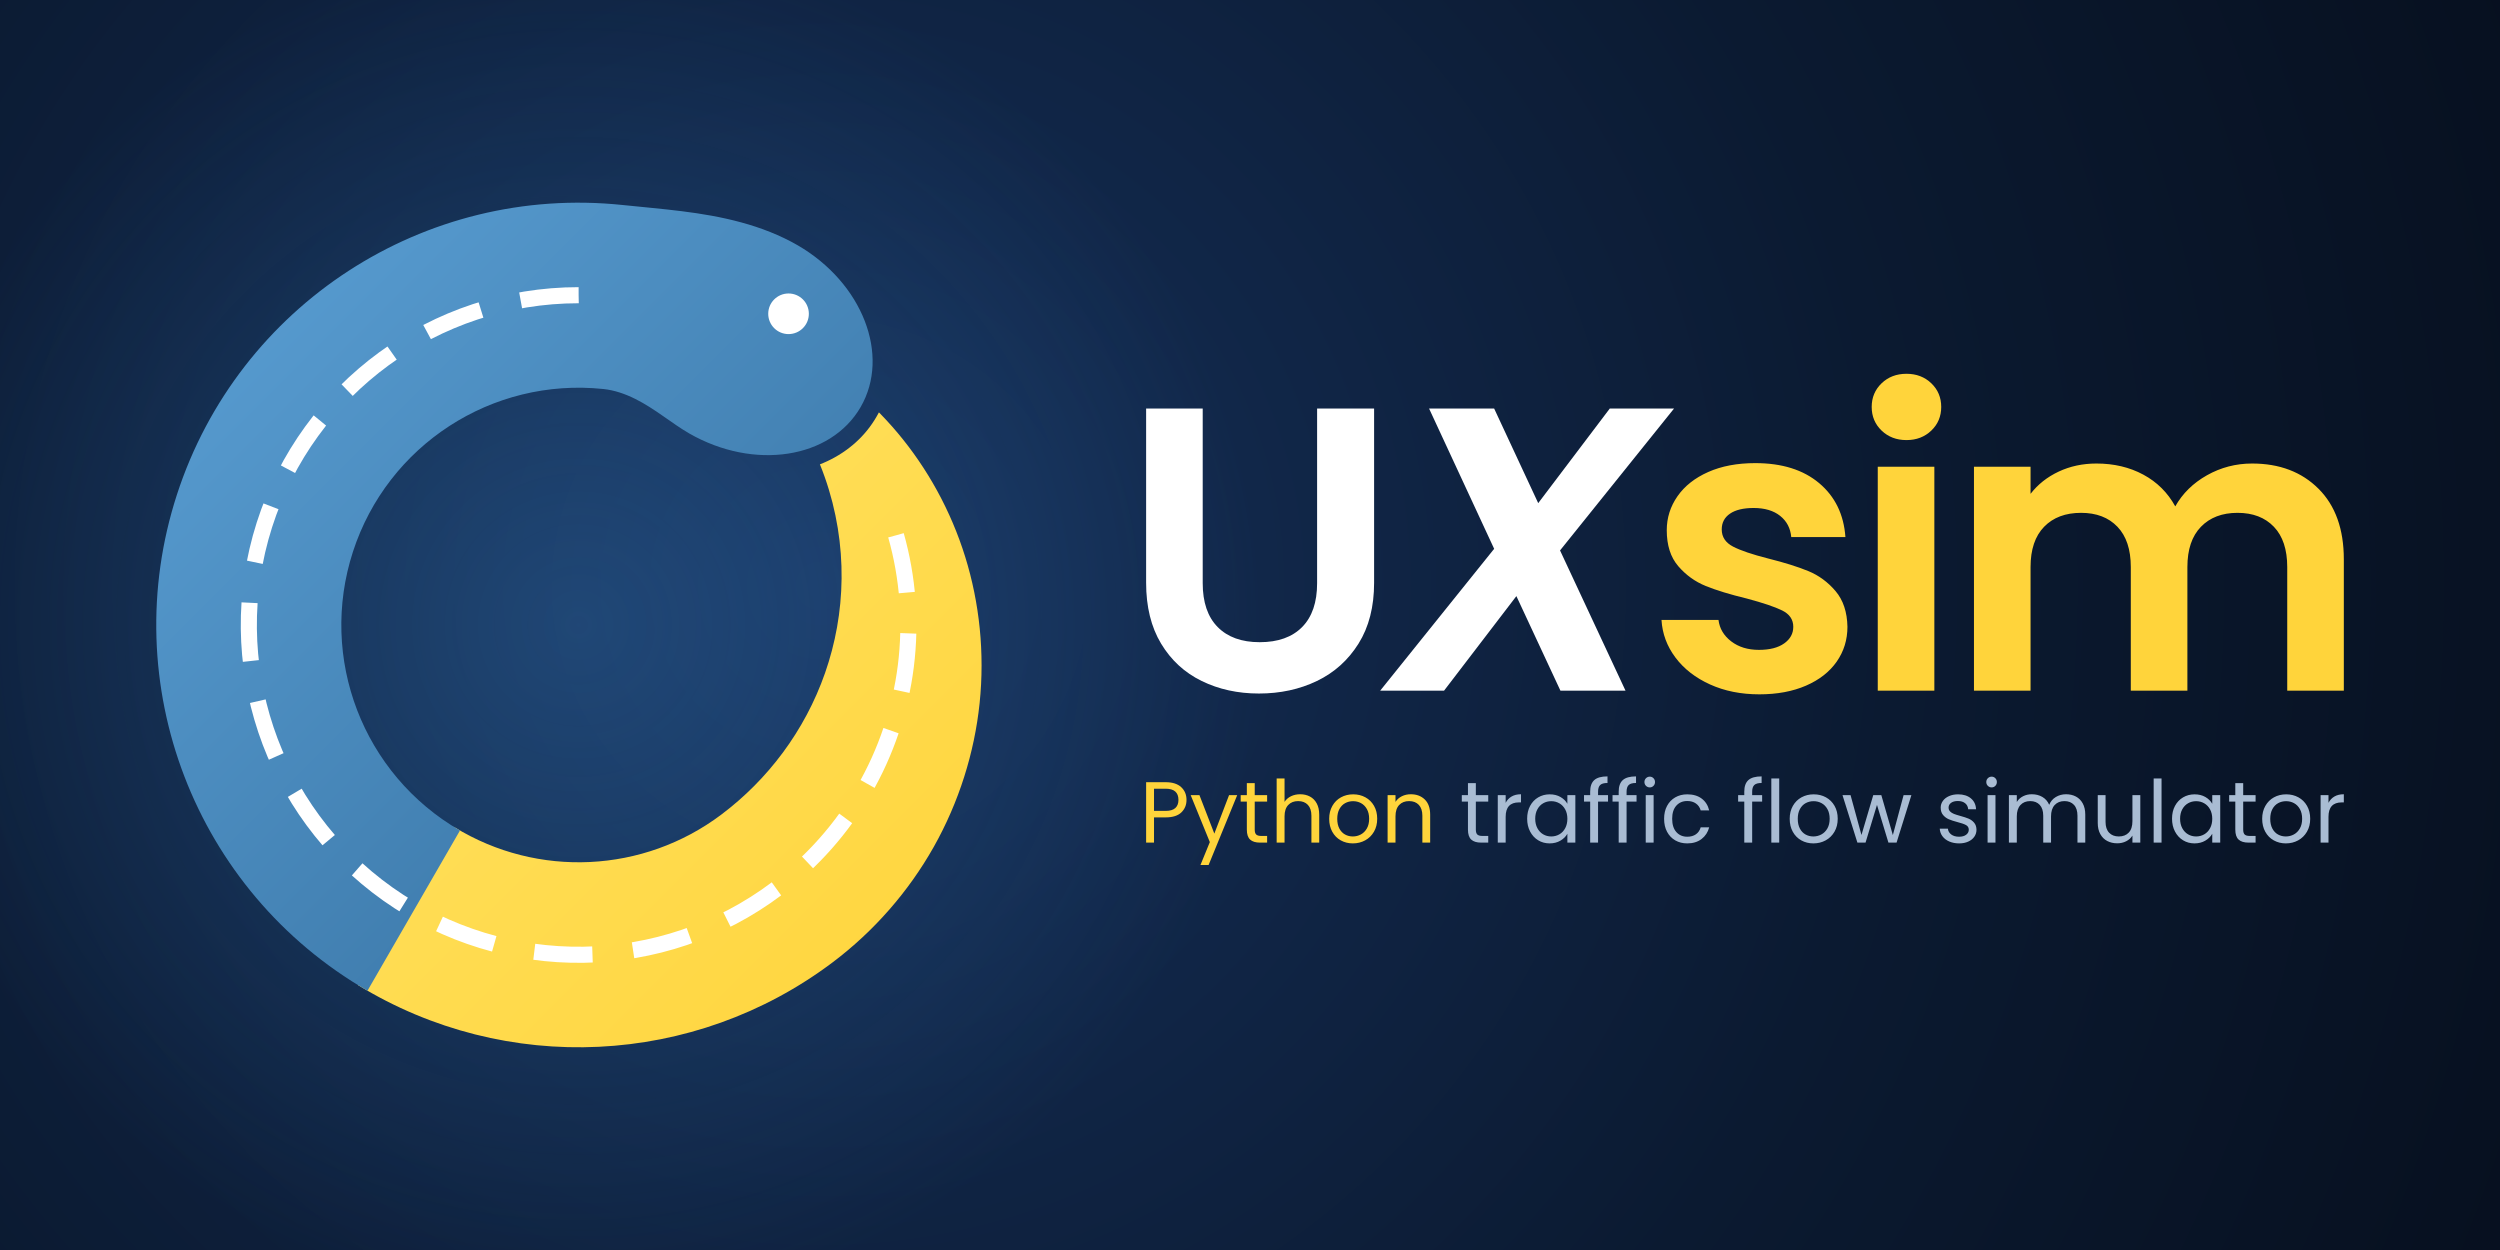
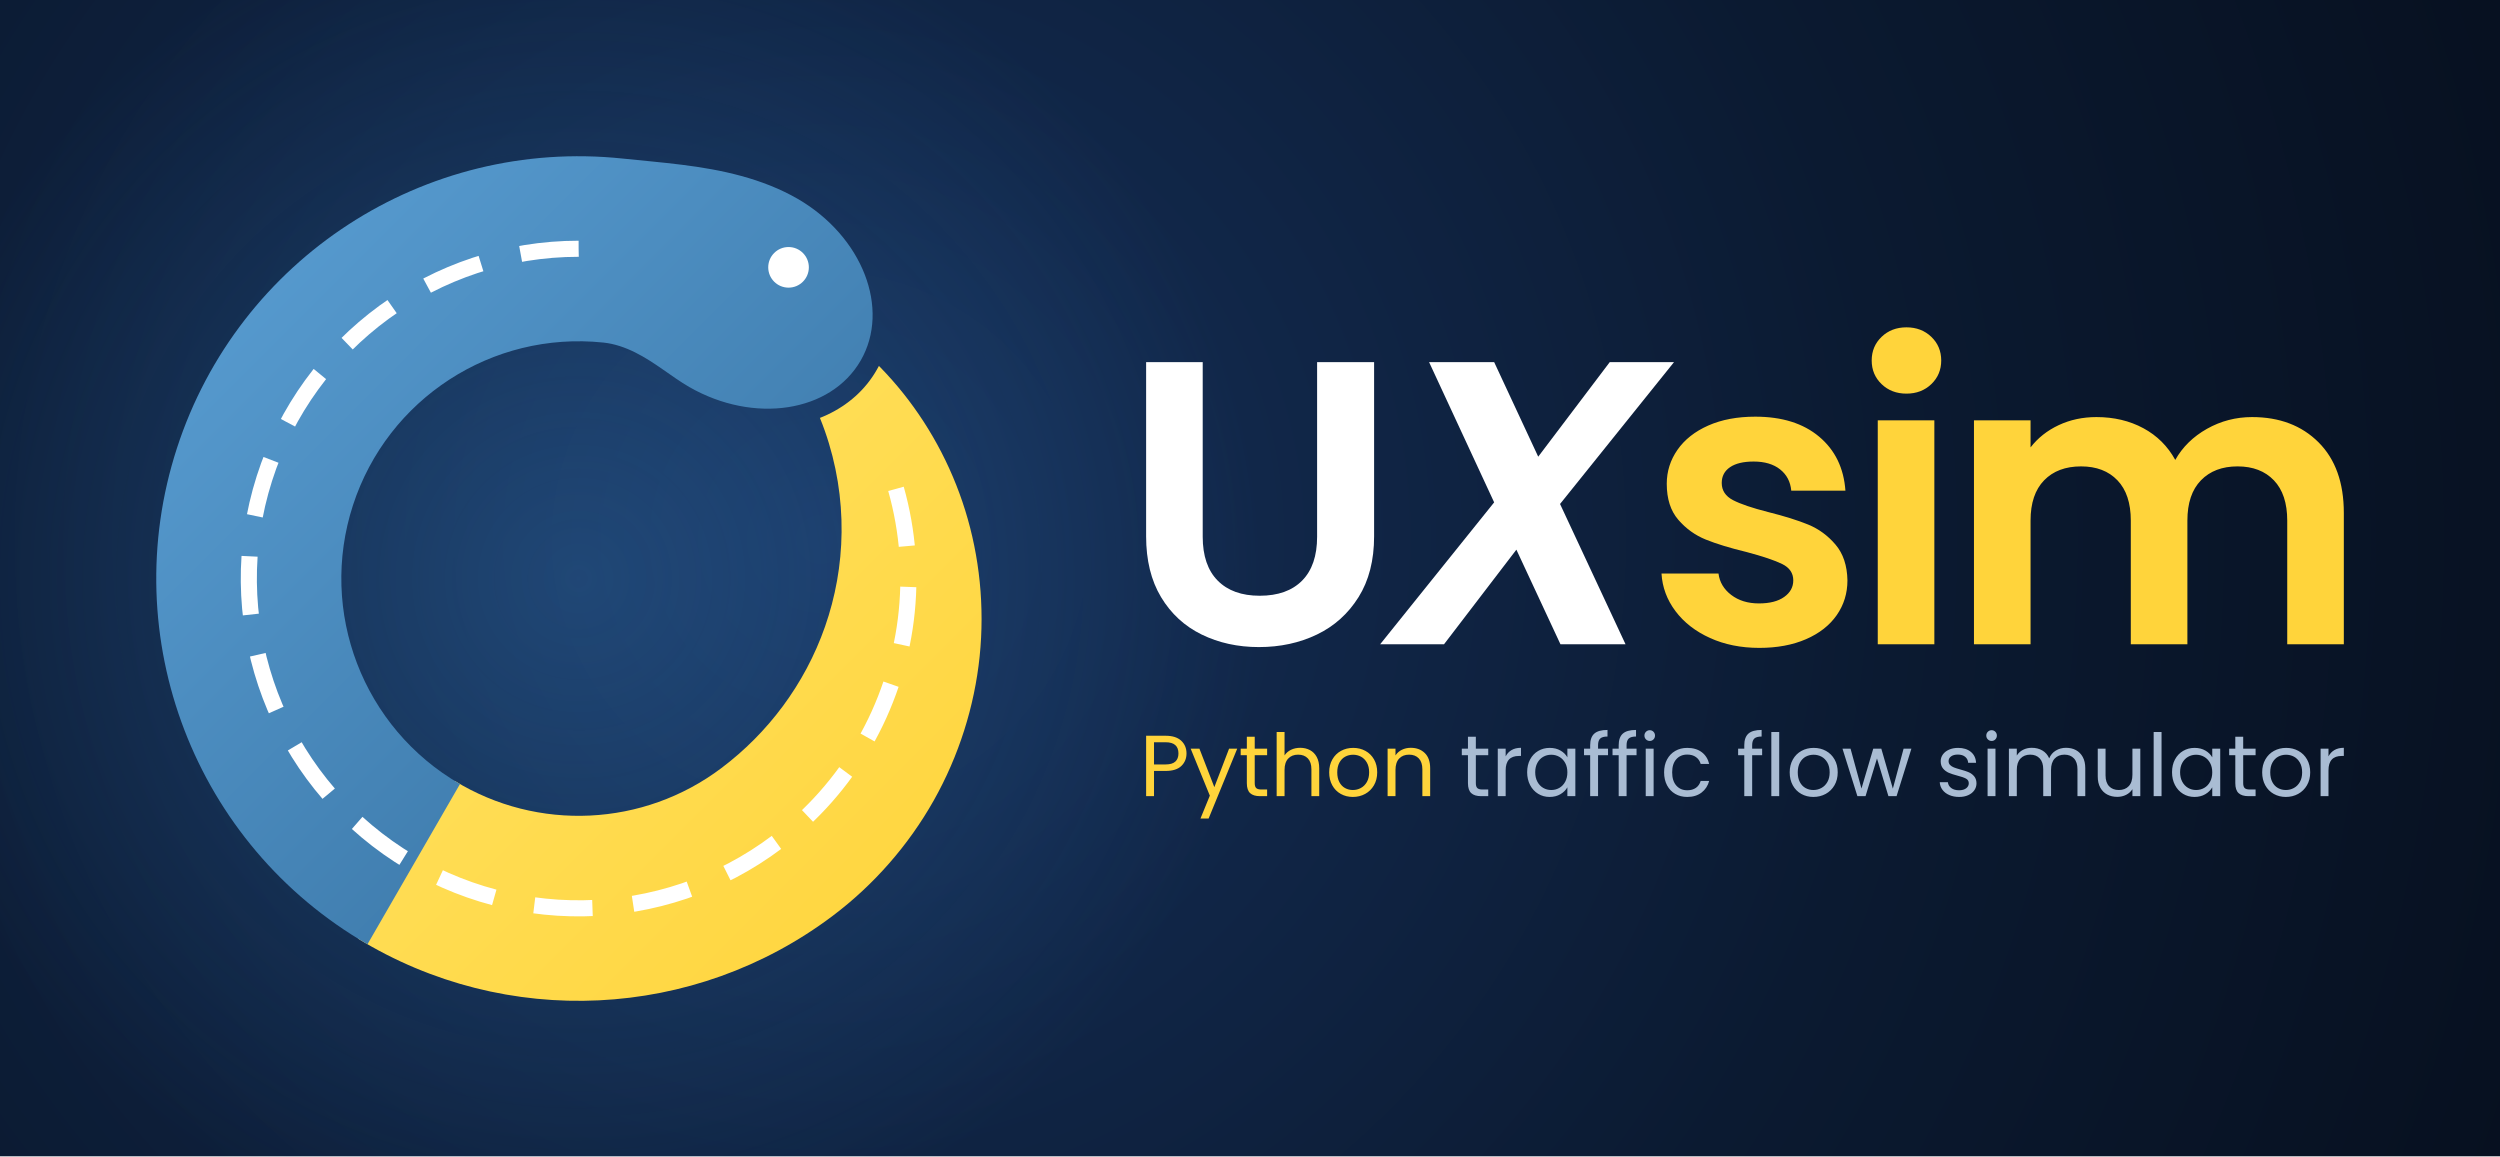
- <svg xmlns="http://www.w3.org/2000/svg" width="1280" height="640" viewBox="0 0 1280 640" role="img">
+ <svg xmlns="http://www.w3.org/2000/svg" width="1280" height="592" viewBox="0 0 1280 592" role="img">
  <defs>
-     <radialGradient id="uxsim-hero-dark-bg" gradientUnits="userSpaceOnUse" cx="420" cy="300" r="1000">
+     <radialGradient id="uxsim-hero-dark-bg" gradientUnits="userSpaceOnUse" cx="420" cy="276.218" r="1000">
      <stop offset="0" stop-color="#15305A" />
      <stop offset="0.55" stop-color="#0B1A31" />
      <stop offset="1" stop-color="#060E1C" />
    </radialGradient>
-     <radialGradient id="uxsim-hero-dark-glow" gradientUnits="userSpaceOnUse" cx="296.254" cy="320" r="351">
+     <radialGradient id="uxsim-hero-dark-glow" gradientUnits="userSpaceOnUse" cx="296.254" cy="296.218" r="351">
      <stop offset="0" stop-color="#3B82C4" stop-opacity="0.32" />
      <stop offset="1" stop-color="#3B82C4" stop-opacity="0" />
    </radialGradient>
    <linearGradient id="uxsim-hero-dark-blue" gradientUnits="userSpaceOnUse" x1="60" y1="60" x2="452" y2="452">
      <stop offset="0" stop-color="#5A9FD4" />
      <stop offset="1" stop-color="#306998" />
    </linearGradient>
    <linearGradient id="uxsim-hero-dark-yellow" gradientUnits="userSpaceOnUse" x1="60" y1="60" x2="452" y2="452">
      <stop offset="0" stop-color="#FFE873" />
      <stop offset="1" stop-color="#FFD43B" />
    </linearGradient>
    <clipPath id="uxsim-hero-dark-bite">
      <path clip-rule="evenodd" d="M0 0H512V512H0Z M271.75 75.72 A76.50 63.00 30.00 1 0 404.25 152.22 A76.50 63.00 30.00 1 0 271.75 75.72Z" />
    </clipPath>
  </defs>
-   <rect width="1280" height="640" fill="url(#uxsim-hero-dark-bg)" />
-   <circle cx="296.254" cy="320" r="351" fill="url(#uxsim-hero-dark-glow)" />
-   <g transform="translate(32.676 56.422) scale(1.0296)">
+   <rect width="1280" height="592" fill="url(#uxsim-hero-dark-bg)" />
+   <circle cx="296.254" cy="296.218" r="351" fill="url(#uxsim-hero-dark-glow)" />
+   <g transform="translate(32.676 32.640) scale(1.0296)">
    <path fill="url(#uxsim-hero-dark-yellow)" clip-path="url(#uxsim-hero-dark-bite)" d="M146.28 435.05 A210.00 210.00 0 0 0 382.38 423.71 C402.87 408.27 420.10 388.54 432.60 366.35 C445.10 344.16 452.85 319.55 455.42 294.76 C457.98 269.98 455.38 245.06 448.24 222.10 C441.11 199.14 429.47 178.17 414.75 160.61 C400.04 143.06 382.28 128.93 363.20 118.79 A10.12 10.12 0 0 0 350.74 134.74 C363.24 149.28 372.48 165.66 378.40 182.46 C384.32 199.25 386.95 216.44 386.77 232.94 C386.60 249.45 383.64 265.27 378.56 279.82 C373.48 294.37 366.30 307.67 357.56 319.46 C348.82 331.25 338.53 341.56 327.01 350.24 A118.00 118.00 0 0 1 194.35 356.61 Z" />
    <path fill="url(#uxsim-hero-dark-blue)" d="M151.00 437.87 A210.00 210.00 0 0 1 277.95 47.15 C287.67 48.17 297.44 48.99 307.31 50.23 C317.17 51.46 327.13 53.13 336.89 55.80 C346.65 58.46 356.21 62.13 365.00 67.21 A67.50 54.00 30.00 0 1 311.00 160.74 C306.57 158.18 302.38 155.14 297.98 152.09 C293.59 149.03 288.99 145.97 284.05 143.52 C279.10 141.06 273.80 139.22 268.33 138.65 A118.00 118.00 0 0 0 197.00 358.19 Z" />
    <path fill="none" stroke="#fff" stroke-width="8" stroke-dasharray="29.01 20.30" d="M413.82 211.41 C419.77 232.46 421.45 254.71 418.72 276.41 C416.00 298.12 408.88 319.26 397.92 338.19 C386.96 357.11 372.17 373.81 354.70 386.98 A164.00 164.00 0 1 1 256.00 92.00" />
    <circle cx="360.39" cy="101.24" r="10.1" fill="#fff" />
  </g>
-   <g transform="translate(572.947 353.637) scale(0.206961)">
+   <g transform="translate(572.947 329.855) scale(0.206961)">
    <path fill="#fff" d="M207 -698V-266Q207 -195 244 -157.5Q281 -120 348 -120Q416 -120 453 -157.5Q490 -195 490 -266V-698H631V-267Q631 -178 592.5 -116.5Q554 -55 489.5 -24Q425 7 346 7Q268 7 204.5 -24Q141 -55 104 -116.5Q67 -178 67 -267V-698ZM1091 -347 1253 0H1092L983 -234L804 0H646L928 -351L767 -698H928L1037 -464L1214 -698H1373Z" />
    <path fill="#FFD43B" d="M1342 -175H1483Q1487 -143 1514.5 -122Q1542 -101 1583 -101Q1623 -101 1645.5 -117Q1668 -133 1668 -158Q1668 -185 1640.5 -198.5Q1613 -212 1553 -228Q1491 -243 1451.5 -259Q1412 -275 1383.5 -308Q1355 -341 1355 -397Q1355 -443 1381.5 -481Q1408 -519 1457.5 -541Q1507 -563 1574 -563Q1673 -563 1732 -513.5Q1791 -464 1797 -380H1663Q1660 -413 1635.5 -432.5Q1611 -452 1570 -452Q1532 -452 1511.5 -438Q1491 -424 1491 -399Q1491 -371 1519 -356.5Q1547 -342 1606 -327Q1666 -312 1705 -296Q1744 -280 1772.5 -246.5Q1801 -213 1802 -158Q1802 -110 1775.5 -72Q1749 -34 1699.5 -12.5Q1650 9 1584 9Q1516 9 1462 -15.5Q1408 -40 1376.5 -82Q1345 -124 1342 -175ZM1862 -702Q1862 -737 1886.5 -760.5Q1911 -784 1948 -784Q1985 -784 2009.5 -760.5Q2034 -737 2034 -702Q2034 -667 2009.5 -643.5Q1985 -620 1948 -620Q1911 -620 1886.5 -643.5Q1862 -667 1862 -702ZM2017 -554V0H1877V-554ZM3030 -325V0H2890V-306Q2890 -371 2857 -405.5Q2824 -440 2767 -440Q2710 -440 2676.5 -405.5Q2643 -371 2643 -306V0H2503V-306Q2503 -371 2470 -405.5Q2437 -440 2380 -440Q2322 -440 2288.5 -405.5Q2255 -371 2255 -306V0H2115V-554H2255V-487Q2282 -522 2324.5 -542Q2367 -562 2418 -562Q2483 -562 2534 -534.5Q2585 -507 2613 -456Q2640 -504 2691.5 -533Q2743 -562 2803 -562Q2905 -562 2967.5 -499.5Q3030 -437 3030 -325Z" />
  </g>
-   <g transform="translate(583.397 431.419) scale(0.0443788)">
+   <g transform="translate(583.397 407.637) scale(0.0443788)">
    <path fill="#FFD43B" d="M302 -291H168V0H77V-697H302Q420 -697 481.5 -640Q543 -583 543 -493Q543 -406 483.5 -348.5Q424 -291 302 -291ZM450 -493Q450 -622 302 -622H168V-366H302Q378 -366 414 -399Q450 -432 450 -493ZM1128 -548 798 258H704L812 -6L591 -548H692L864 -104L1034 -548ZM1330 -473V-150Q1330 -110 1347 -93.5Q1364 -77 1406 -77H1473V0H1391Q1315 0 1277 -35Q1239 -70 1239 -150V-473H1168V-548H1239V-686H1330V-548H1473V-473ZM2074 -323V0H1984V-310Q1984 -392 1943 -435.5Q1902 -479 1831 -479Q1759 -479 1716.5 -434Q1674 -389 1674 -303V0H1583V-740H1674V-470Q1701 -512 1748.5 -535Q1796 -558 1855 -558Q1917 -558 1967 -531.5Q2017 -505 2045.5 -452Q2074 -399 2074 -323ZM2189 -275Q2189 -359 2225.5 -423.5Q2262 -488 2325 -522.5Q2388 -557 2466 -557Q2544 -557 2607 -522.5Q2670 -488 2706.5 -424Q2743 -360 2743 -275Q2743 -190 2705.5 -125.5Q2668 -61 2604 -26Q2540 9 2462 9Q2385 9 2322.5 -26Q2260 -61 2224.5 -125.5Q2189 -190 2189 -275ZM2650 -275Q2650 -341 2624 -387Q2598 -433 2556 -455.5Q2514 -478 2465 -478Q2415 -478 2373.5 -455.5Q2332 -433 2307 -387Q2282 -341 2282 -275Q2282 -208 2306.5 -162Q2331 -116 2372 -93.5Q2413 -71 2462 -71Q2511 -71 2554 -94Q2597 -117 2623.5 -163Q2650 -209 2650 -275ZM3354 -323V0H3264V-310Q3264 -392 3223 -435.5Q3182 -479 3111 -479Q3039 -479 2996.5 -434Q2954 -389 2954 -303V0H2863V-548H2954V-470Q2981 -512 3027.5 -535Q3074 -558 3130 -558Q3230 -558 3292 -497.5Q3354 -437 3354 -323Z" />
    <path fill="#A9BCD3" d="M3881 -473V-150Q3881 -110 3898 -93.5Q3915 -77 3957 -77H4024V0H3942Q3866 0 3828 -35Q3790 -70 3790 -150V-473H3719V-548H3790V-686H3881V-548H4024V-473ZM4402 -558V-464H4378Q4225 -464 4225 -298V0H4134V-548H4225V-459Q4249 -506 4293.5 -532Q4338 -558 4402 -558ZM4733 -557Q4805 -557 4858 -526Q4911 -495 4937 -448V-548H5029V0H4937V-102Q4910 -54 4856.5 -22.5Q4803 9 4732 9Q4659 9 4600 -27Q4541 -63 4507 -128Q4473 -193 4473 -276Q4473 -360 4507 -423.5Q4541 -487 4600.5 -522Q4660 -557 4733 -557ZM4751 -478Q4700 -478 4658 -454Q4616 -430 4591 -384Q4566 -338 4566 -276Q4566 -213 4591 -166.5Q4616 -120 4658 -95.5Q4700 -71 4751 -71Q4802 -71 4844.5 -95.5Q4887 -120 4912 -166.5Q4937 -213 4937 -275Q4937 -337 4912 -383Q4887 -429 4844.5 -453.5Q4802 -478 4751 -478ZM5406 -473H5291V0H5200V-473H5129V-548H5200V-587Q5200 -679 5247.5 -721.5Q5295 -764 5400 -764V-688Q5340 -688 5315.5 -664.5Q5291 -641 5291 -587V-548H5406ZM5735 -473H5620V0H5529V-473H5458V-548H5529V-587Q5529 -679 5576.5 -721.5Q5624 -764 5729 -764V-688Q5669 -688 5644.5 -664.5Q5620 -641 5620 -587V-548H5735ZM5826 -699Q5826 -725 5844 -743Q5862 -761 5888 -761Q5913 -761 5930.5 -743Q5948 -725 5948 -699Q5948 -673 5930.5 -655Q5913 -637 5888 -637Q5862 -637 5844 -655Q5826 -673 5826 -699ZM5932 -548V0H5841V-548ZM6320 -557Q6421 -557 6486.5 -508Q6552 -459 6573 -372H6475Q6461 -422 6420.5 -451Q6380 -480 6320 -480Q6242 -480 6194 -426.5Q6146 -373 6146 -275Q6146 -176 6194 -122Q6242 -68 6320 -68Q6380 -68 6420 -96Q6460 -124 6475 -176H6573Q6551 -92 6485 -41.5Q6419 9 6320 9Q6242 9 6181.5 -26Q6121 -61 6087 -125Q6053 -189 6053 -275Q6053 -360 6087 -423.5Q6121 -487 6181.5 -522Q6242 -557 6320 -557ZM7184 -473H7069V0H6978V-473H6907V-548H6978V-587Q6978 -679 7025.5 -721.5Q7073 -764 7178 -764V-688Q7118 -688 7093.5 -664.5Q7069 -641 7069 -587V-548H7184ZM7381 -740V0H7290V-740ZM7502 -275Q7502 -359 7538.5 -423.5Q7575 -488 7638 -522.5Q7701 -557 7779 -557Q7857 -557 7920 -522.5Q7983 -488 8019.5 -424Q8056 -360 8056 -275Q8056 -190 8018.5 -125.5Q7981 -61 7917 -26Q7853 9 7775 9Q7698 9 7635.5 -26Q7573 -61 7537.5 -125.5Q7502 -190 7502 -275ZM7963 -275Q7963 -341 7937 -387Q7911 -433 7869 -455.5Q7827 -478 7778 -478Q7728 -478 7686.5 -455.5Q7645 -433 7620 -387Q7595 -341 7595 -275Q7595 -208 7619.5 -162Q7644 -116 7685 -93.5Q7726 -71 7775 -71Q7824 -71 7867 -94Q7910 -117 7936.5 -163Q7963 -209 7963 -275ZM8906 -548 8735 0H8641L8509 -435L8377 0H8283L8111 -548H8204L8330 -88L8466 -548H8559L8692 -87L8816 -548ZM9233 -161H9327Q9331 -120 9365.5 -94Q9400 -68 9456 -68Q9508 -68 9538 -91Q9568 -114 9568 -149Q9568 -185 9536 -202.5Q9504 -220 9437 -237Q9376 -253 9337.5 -269.5Q9299 -286 9271.5 -318.5Q9244 -351 9244 -404Q9244 -446 9269 -481Q9294 -516 9340 -536.5Q9386 -557 9445 -557Q9536 -557 9592 -511Q9648 -465 9652 -385H9561Q9558 -428 9526.5 -454Q9495 -480 9442 -480Q9393 -480 9364 -459Q9335 -438 9335 -404Q9335 -377 9352.5 -359.5Q9370 -342 9396.5 -331.5Q9423 -321 9470 -308Q9529 -292 9566 -276.5Q9603 -261 9629.5 -230Q9656 -199 9657 -149Q9657 -104 9632 -68Q9607 -32 9561.5 -11.5Q9516 9 9457 9Q9394 9 9344 -12.5Q9294 -34 9265 -72.5Q9236 -111 9233 -161ZM9770 -699Q9770 -725 9788 -743Q9806 -761 9832 -761Q9857 -761 9874.5 -743Q9892 -725 9892 -699Q9892 -673 9874.5 -655Q9857 -637 9832 -637Q9806 -637 9788 -655Q9770 -673 9770 -699ZM9876 -548V0H9785V-548ZM10912 -323V0H10822V-310Q10822 -392 10781.5 -435.5Q10741 -479 10672 -479Q10601 -479 10559 -433.5Q10517 -388 10517 -302V0H10427V-310Q10427 -392 10386.5 -435.5Q10346 -479 10277 -479Q10206 -479 10164 -433.5Q10122 -388 10122 -302V0H10031V-548H10122V-469Q10149 -512 10194.5 -535Q10240 -558 10295 -558Q10364 -558 10417 -527Q10470 -496 10496 -436Q10519 -494 10572 -526Q10625 -558 10690 -558Q10754 -558 10804 -531.5Q10854 -505 10883 -452Q10912 -399 10912 -323ZM11547 -548V0H11456V-81Q11430 -39 11383.5 -15.5Q11337 8 11281 8Q11217 8 11166 -18.5Q11115 -45 11085.5 -98Q11056 -151 11056 -227V-548H11146V-239Q11146 -158 11187 -114.5Q11228 -71 11299 -71Q11372 -71 11414 -116Q11456 -161 11456 -247V-548ZM11792 -740V0H11701V-740ZM12173 -557Q12245 -557 12298 -526Q12351 -495 12377 -448V-548H12469V0H12377V-102Q12350 -54 12296.5 -22.5Q12243 9 12172 9Q12099 9 12040 -27Q11981 -63 11947 -128Q11913 -193 11913 -276Q11913 -360 11947 -423.5Q11981 -487 12040.5 -522Q12100 -557 12173 -557ZM12191 -478Q12140 -478 12098 -454Q12056 -430 12031 -384Q12006 -338 12006 -276Q12006 -213 12031 -166.5Q12056 -120 12098 -95.5Q12140 -71 12191 -71Q12242 -71 12284.5 -95.5Q12327 -120 12352 -166.5Q12377 -213 12377 -275Q12377 -337 12352 -383Q12327 -429 12284.5 -453.5Q12242 -478 12191 -478ZM12734 -473V-150Q12734 -110 12751 -93.5Q12768 -77 12810 -77H12877V0H12795Q12719 0 12681 -35Q12643 -70 12643 -150V-473H12572V-548H12643V-686H12734V-548H12877V-473ZM12953 -275Q12953 -359 12989.5 -423.5Q13026 -488 13089 -522.5Q13152 -557 13230 -557Q13308 -557 13371 -522.5Q13434 -488 13470.5 -424Q13507 -360 13507 -275Q13507 -190 13469.5 -125.5Q13432 -61 13368 -26Q13304 9 13226 9Q13149 9 13086.5 -26Q13024 -61 12988.5 -125.5Q12953 -190 12953 -275ZM13414 -275Q13414 -341 13388 -387Q13362 -433 13320 -455.5Q13278 -478 13229 -478Q13179 -478 13137.5 -455.5Q13096 -433 13071 -387Q13046 -341 13046 -275Q13046 -208 13070.5 -162Q13095 -116 13136 -93.5Q13177 -71 13226 -71Q13275 -71 13318 -94Q13361 -117 13387.5 -163Q13414 -209 13414 -275ZM13895 -558V-464H13871Q13718 -464 13718 -298V0H13627V-548H13718V-459Q13742 -506 13786.5 -532Q13831 -558 13895 -558Z" />
  </g>
</svg>
